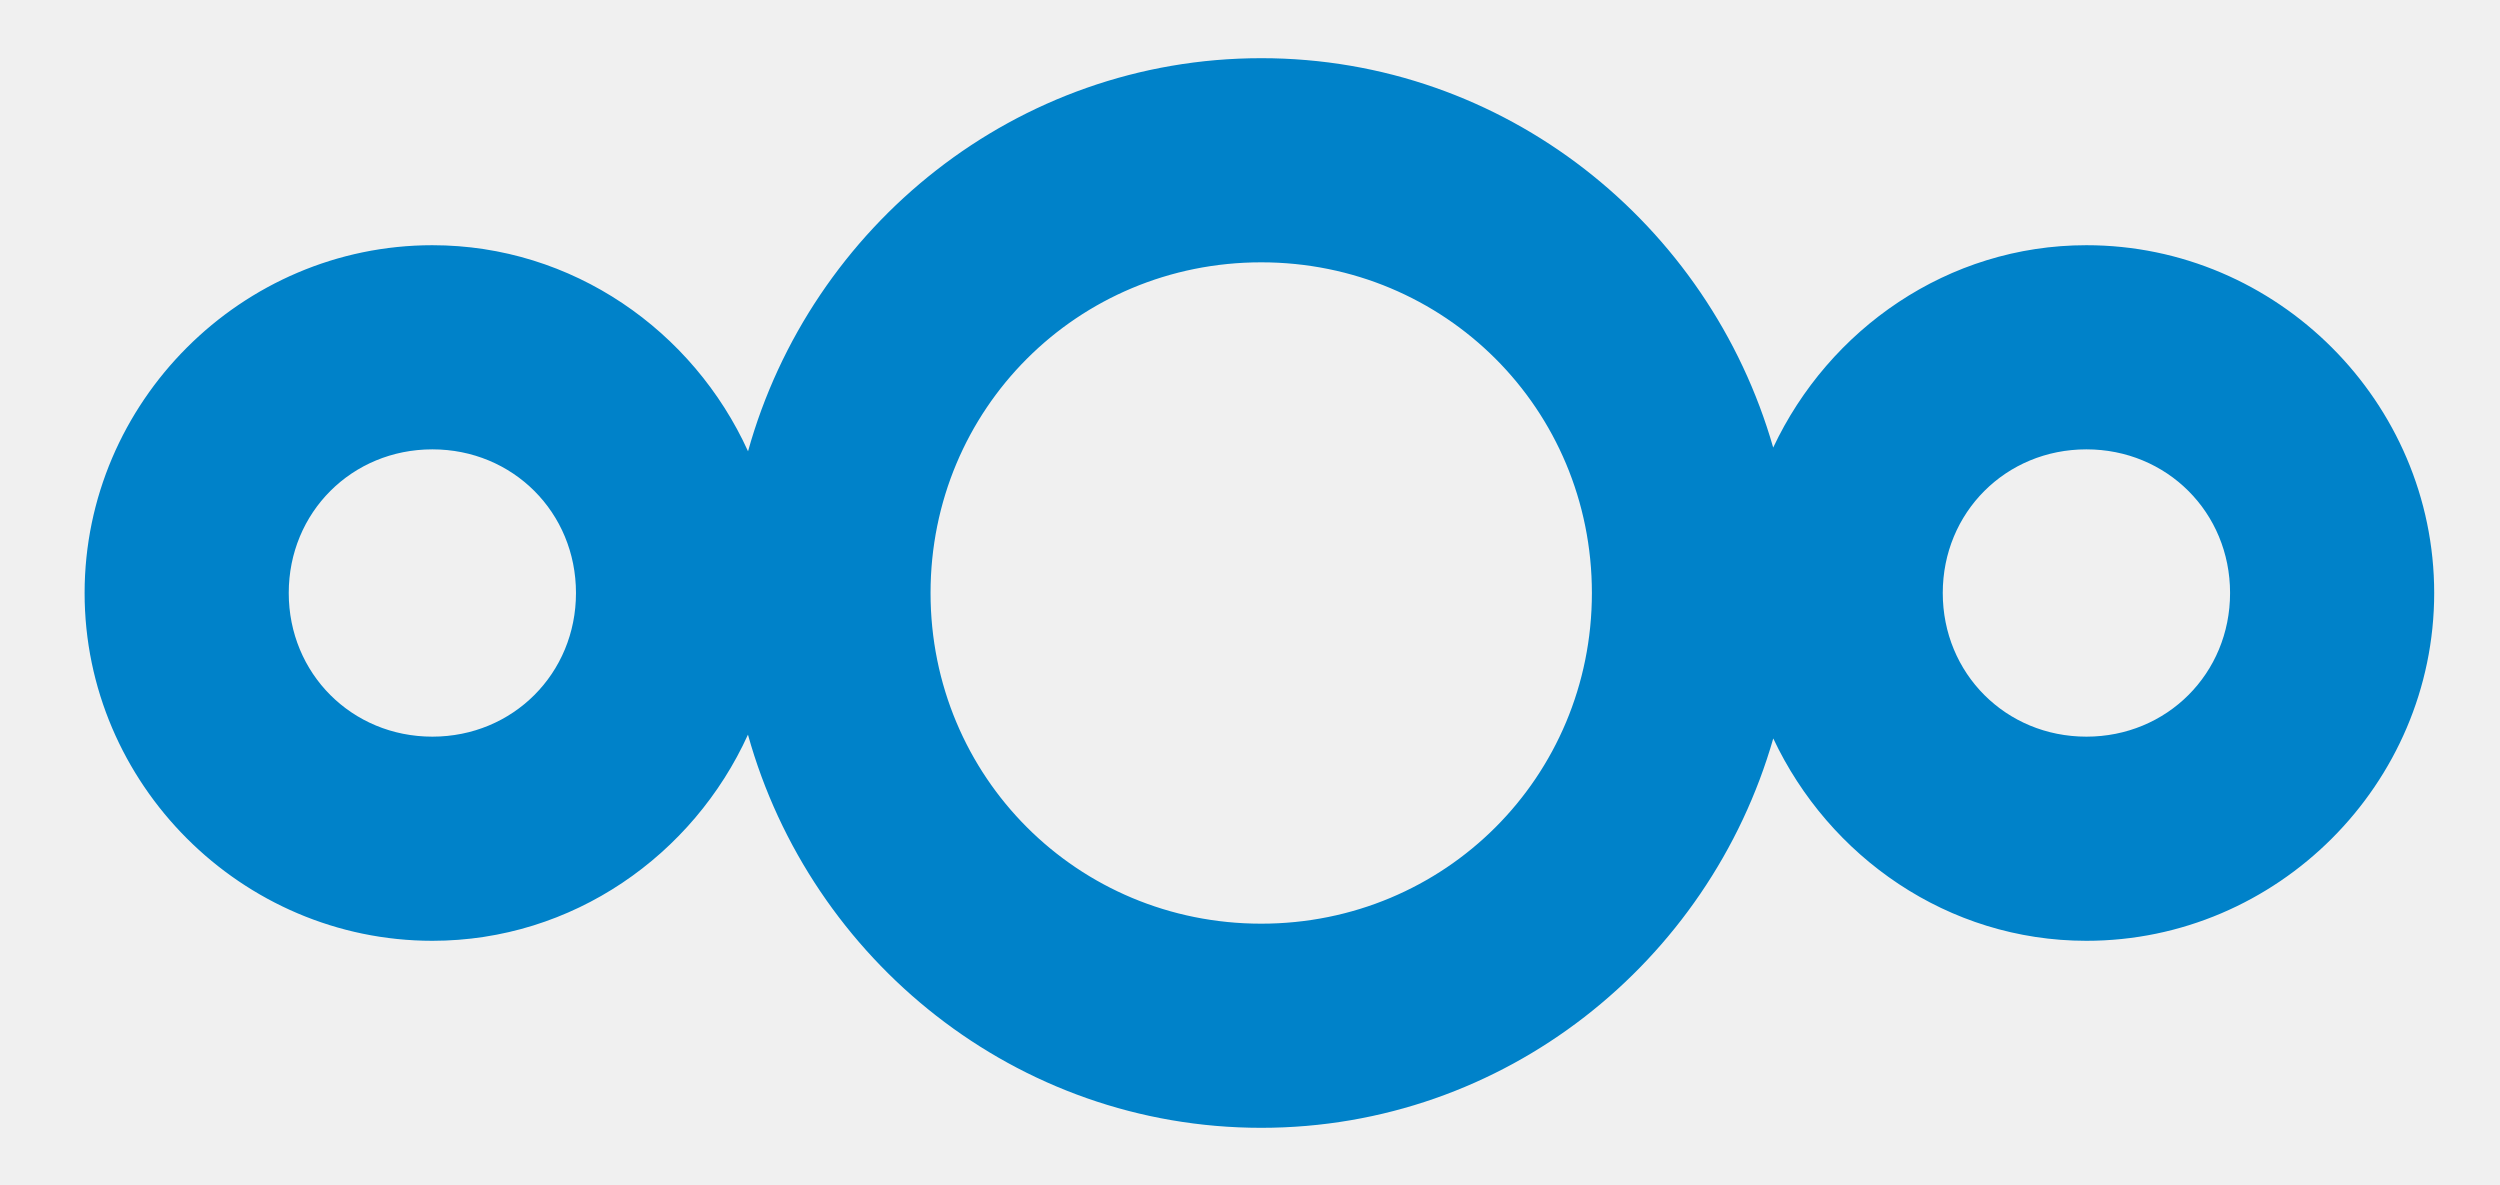
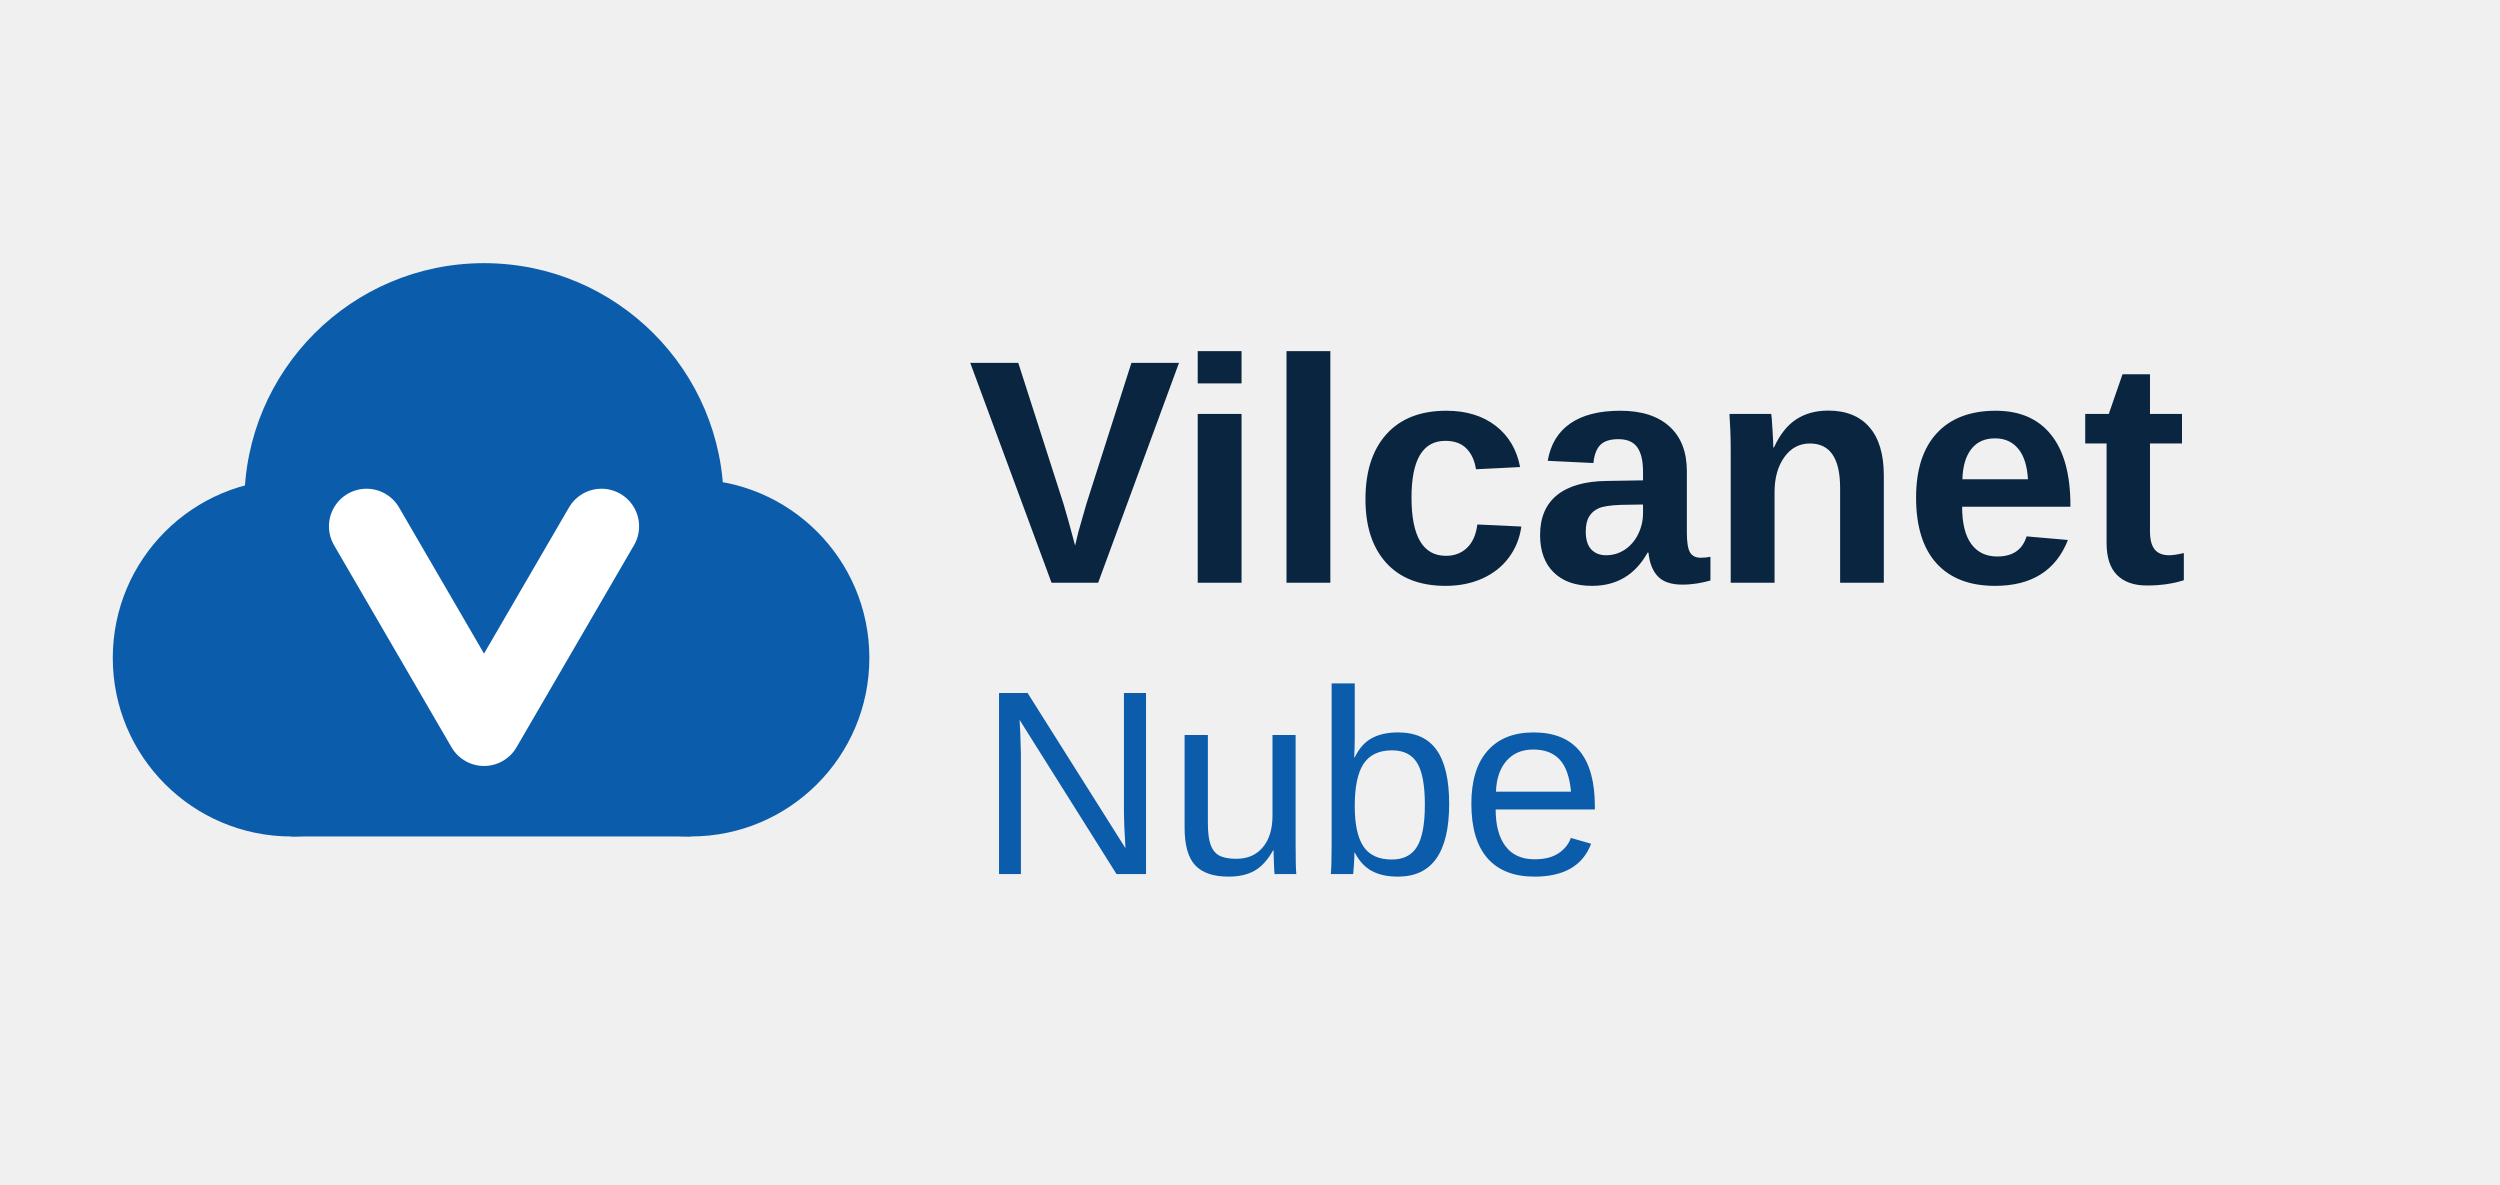
- <svg xmlns="http://www.w3.org/2000/svg" xml:space="preserve" height="126" viewBox="0 0 266 126.002" width="266" version="1.1" y="0px" x="0px" enable-background="new 0 0 196.6 72">
-   <path style="color-rendering:auto;text-decoration-color:#000000;color:#000000;isolation:auto;mix-blend-mode:normal;shape-rendering:auto;solid-color:#000000;block-progression:tb;text-decoration-line:none;image-rendering:auto;white-space:normal;text-indent:0;enable-background:accumulate;text-transform:none;text-decoration-style:solid" fill="#0082c9" d="m134.19 6.191c-26.05 0.003-47.917 17.835-54.6 41.827-5.832-12.832-18.671-21.926-33.588-21.927-20.305 0.002-37 16.697-37.002 37.002-0.004 20.309 16.693 37.008 37.002 37.01 14.918-0.002 27.748-9.101 33.58-21.935 6.68 23.995 28.558 41.832 54.608 41.834 25.904 0.002 47.668-17.641 54.486-41.43 5.927 12.596 18.568 21.529 33.314 21.531 20.313 0.004 37.013-16.697 37.01-37.01-0.002-20.309-16.701-37.006-37.01-37.002-14.746 0.002-27.395 8.933-33.321 21.531-6.81-23.79-28.57-41.433-54.47-41.431zm0 21.721c19.561-0.001 35.186 15.62 35.188 35.181 0.001 19.563-15.625 35.19-35.188 35.188-19.56-0.001-35.182-15.627-35.18-35.188 0.002-19.559 15.62-35.179 35.18-35.181zm-88.188 19.9c8.569 0.001 15.28 6.712 15.281 15.281 0.002 8.571-6.71 15.288-15.281 15.289-8.571-0.001-15.283-6.718-15.281-15.289 0.001-8.569 6.712-15.28 15.281-15.281zm175.99 0c8.57-0.002 15.288 6.71 15.289 15.281 0.002 8.573-6.716 15.29-15.289 15.289-8.571-0.001-15.283-6.718-15.281-15.289 0.001-8.569 6.712-15.28 15.281-15.281z" />
+ <svg xmlns="http://www.w3.org/2000/svg" width="532" height="252" viewBox="0 0 532 252">
+   <g fill="#0B5CAB">
+     <circle cx="62" cy="140" r="38" />
+     <circle cx="103" cy="107" r="51" />
+     <circle cx="147" cy="140" r="38" />
+     <rect x="62" y="130" width="85" height="48" />
+   </g>
+   <polyline points="78,112 103,155 128,112" fill="none" stroke="#ffffff" stroke-width="16" stroke-linecap="round" stroke-linejoin="round" />
+   <text x="206" y="124" font-family="Segoe UI, Arial, Helvetica, DejaVu Sans, sans-serif" font-size="68" font-weight="700" fill="#0A2540">Vilcanet</text>
+   <text x="208" y="186" font-family="Segoe UI, Arial, Helvetica, DejaVu Sans, sans-serif" font-size="56" font-weight="400" fill="#0B5CAB">Nube</text>
</svg>
